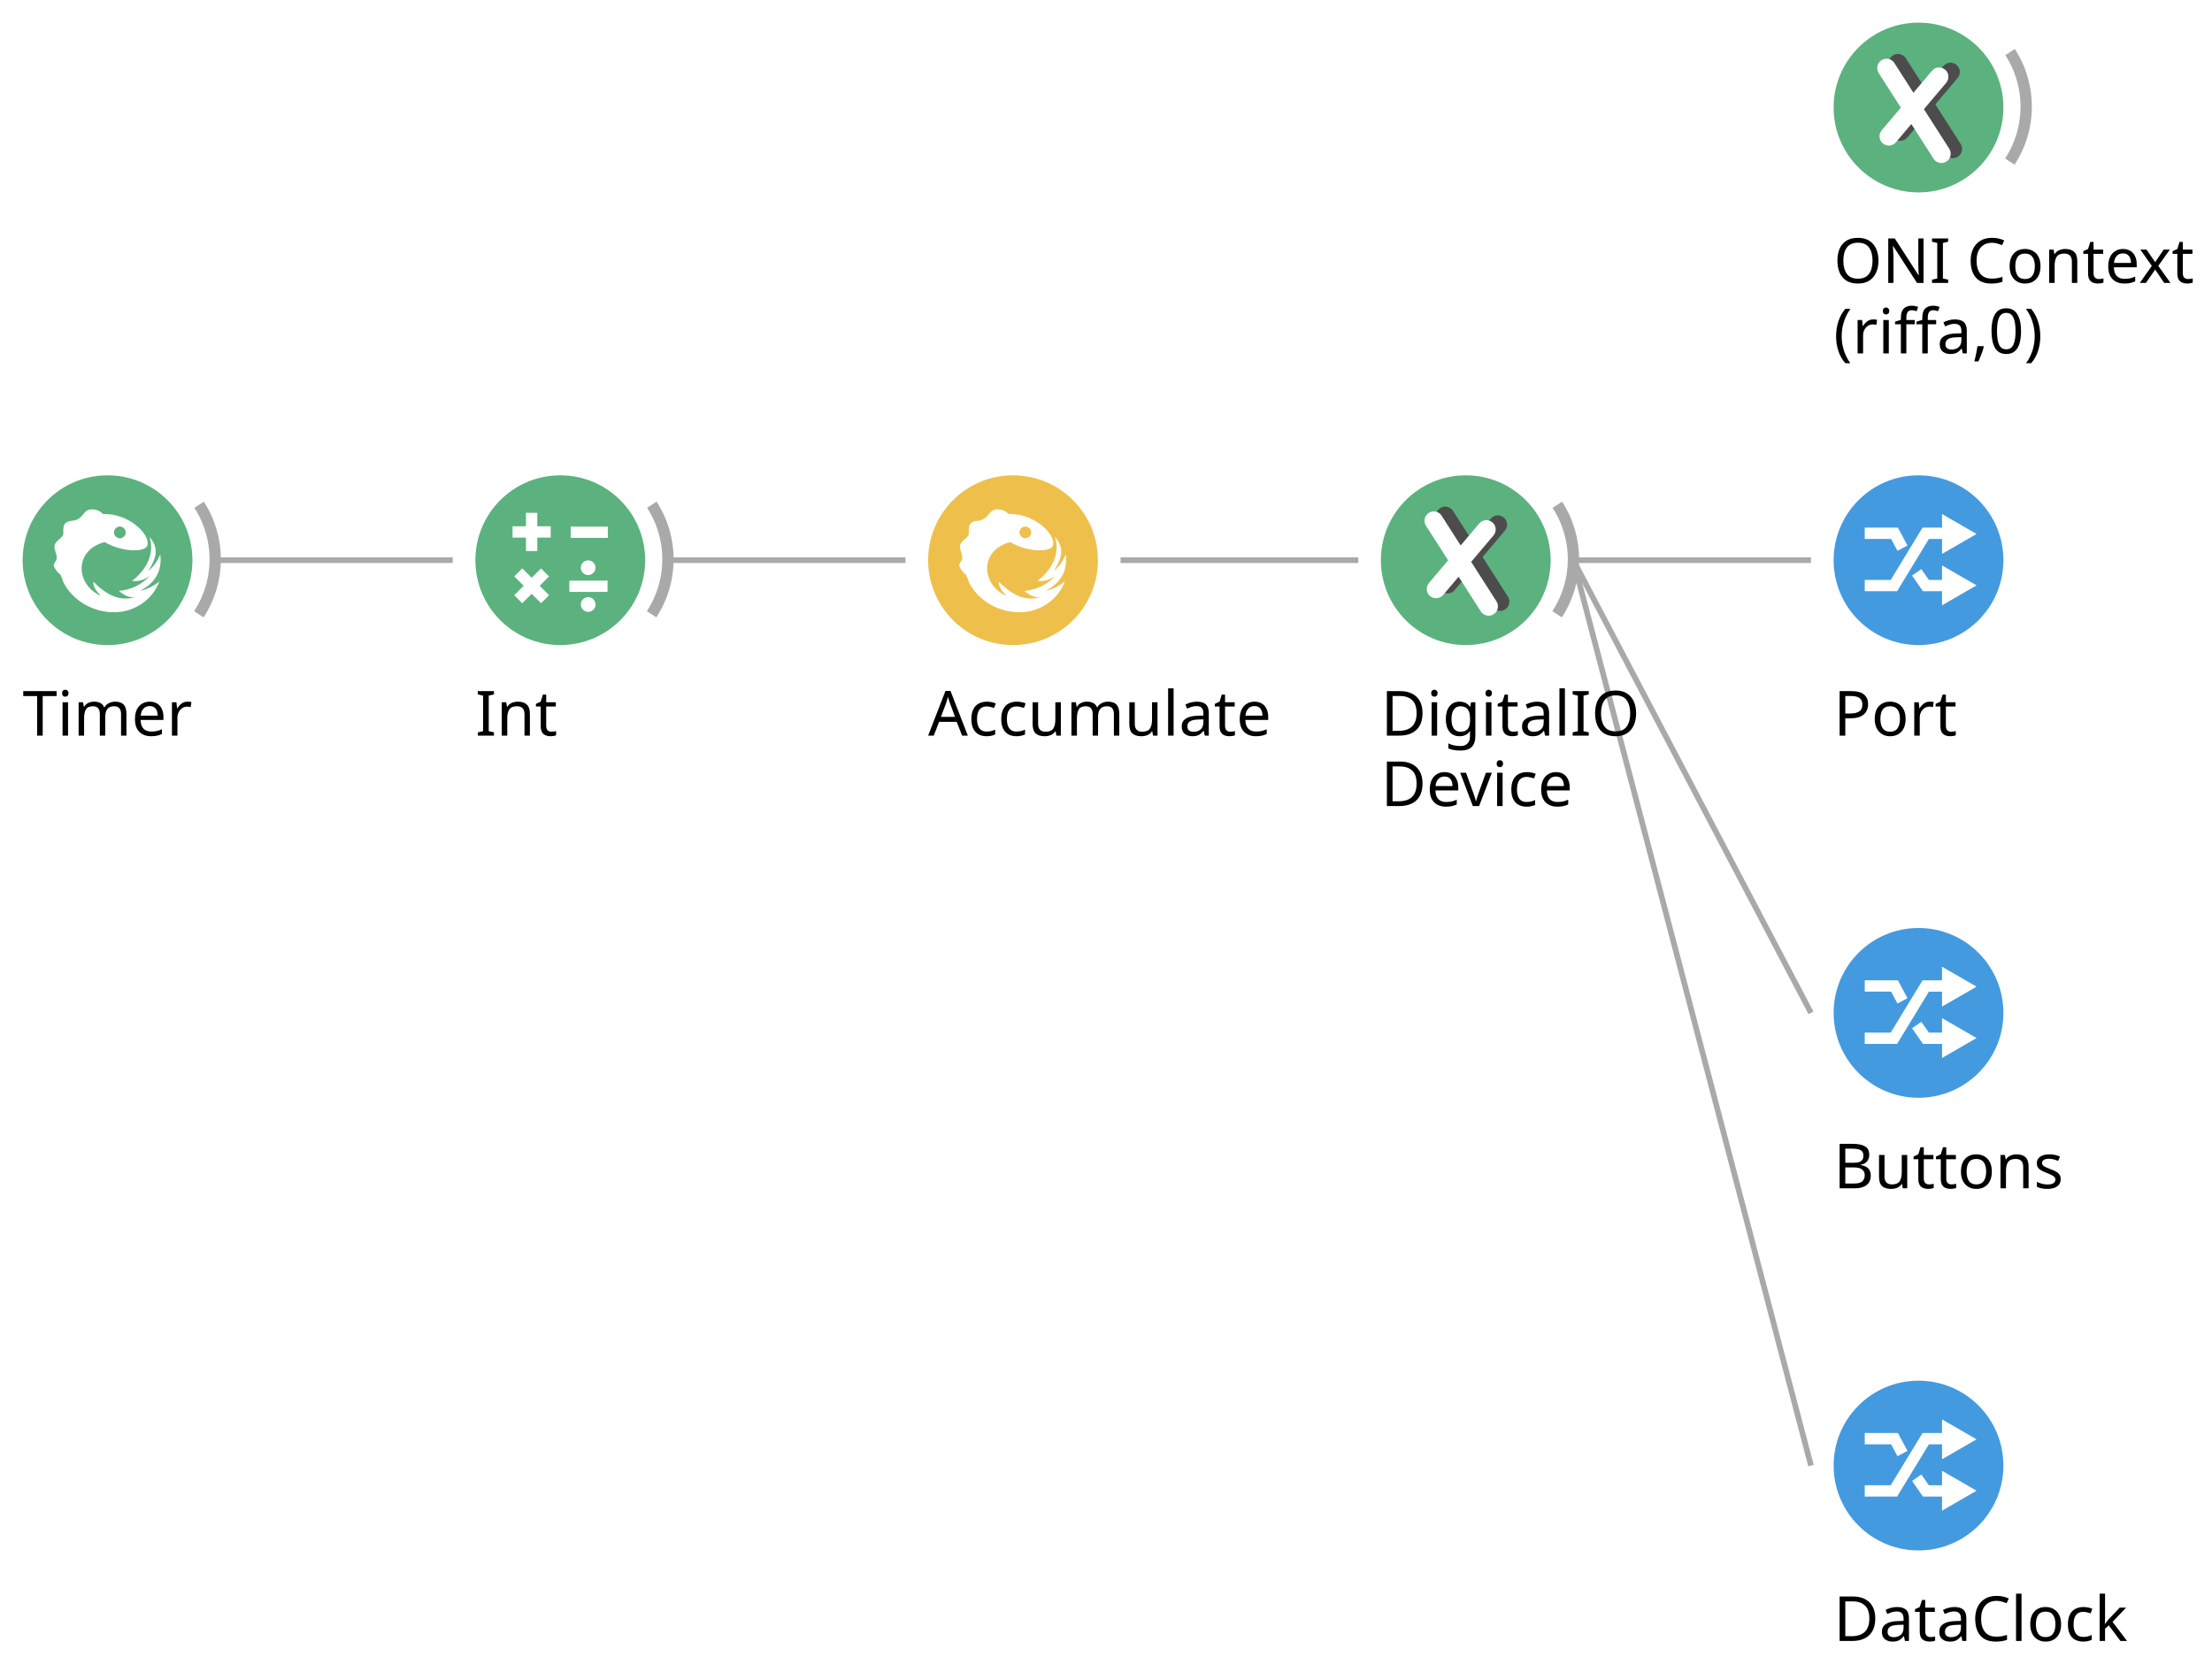
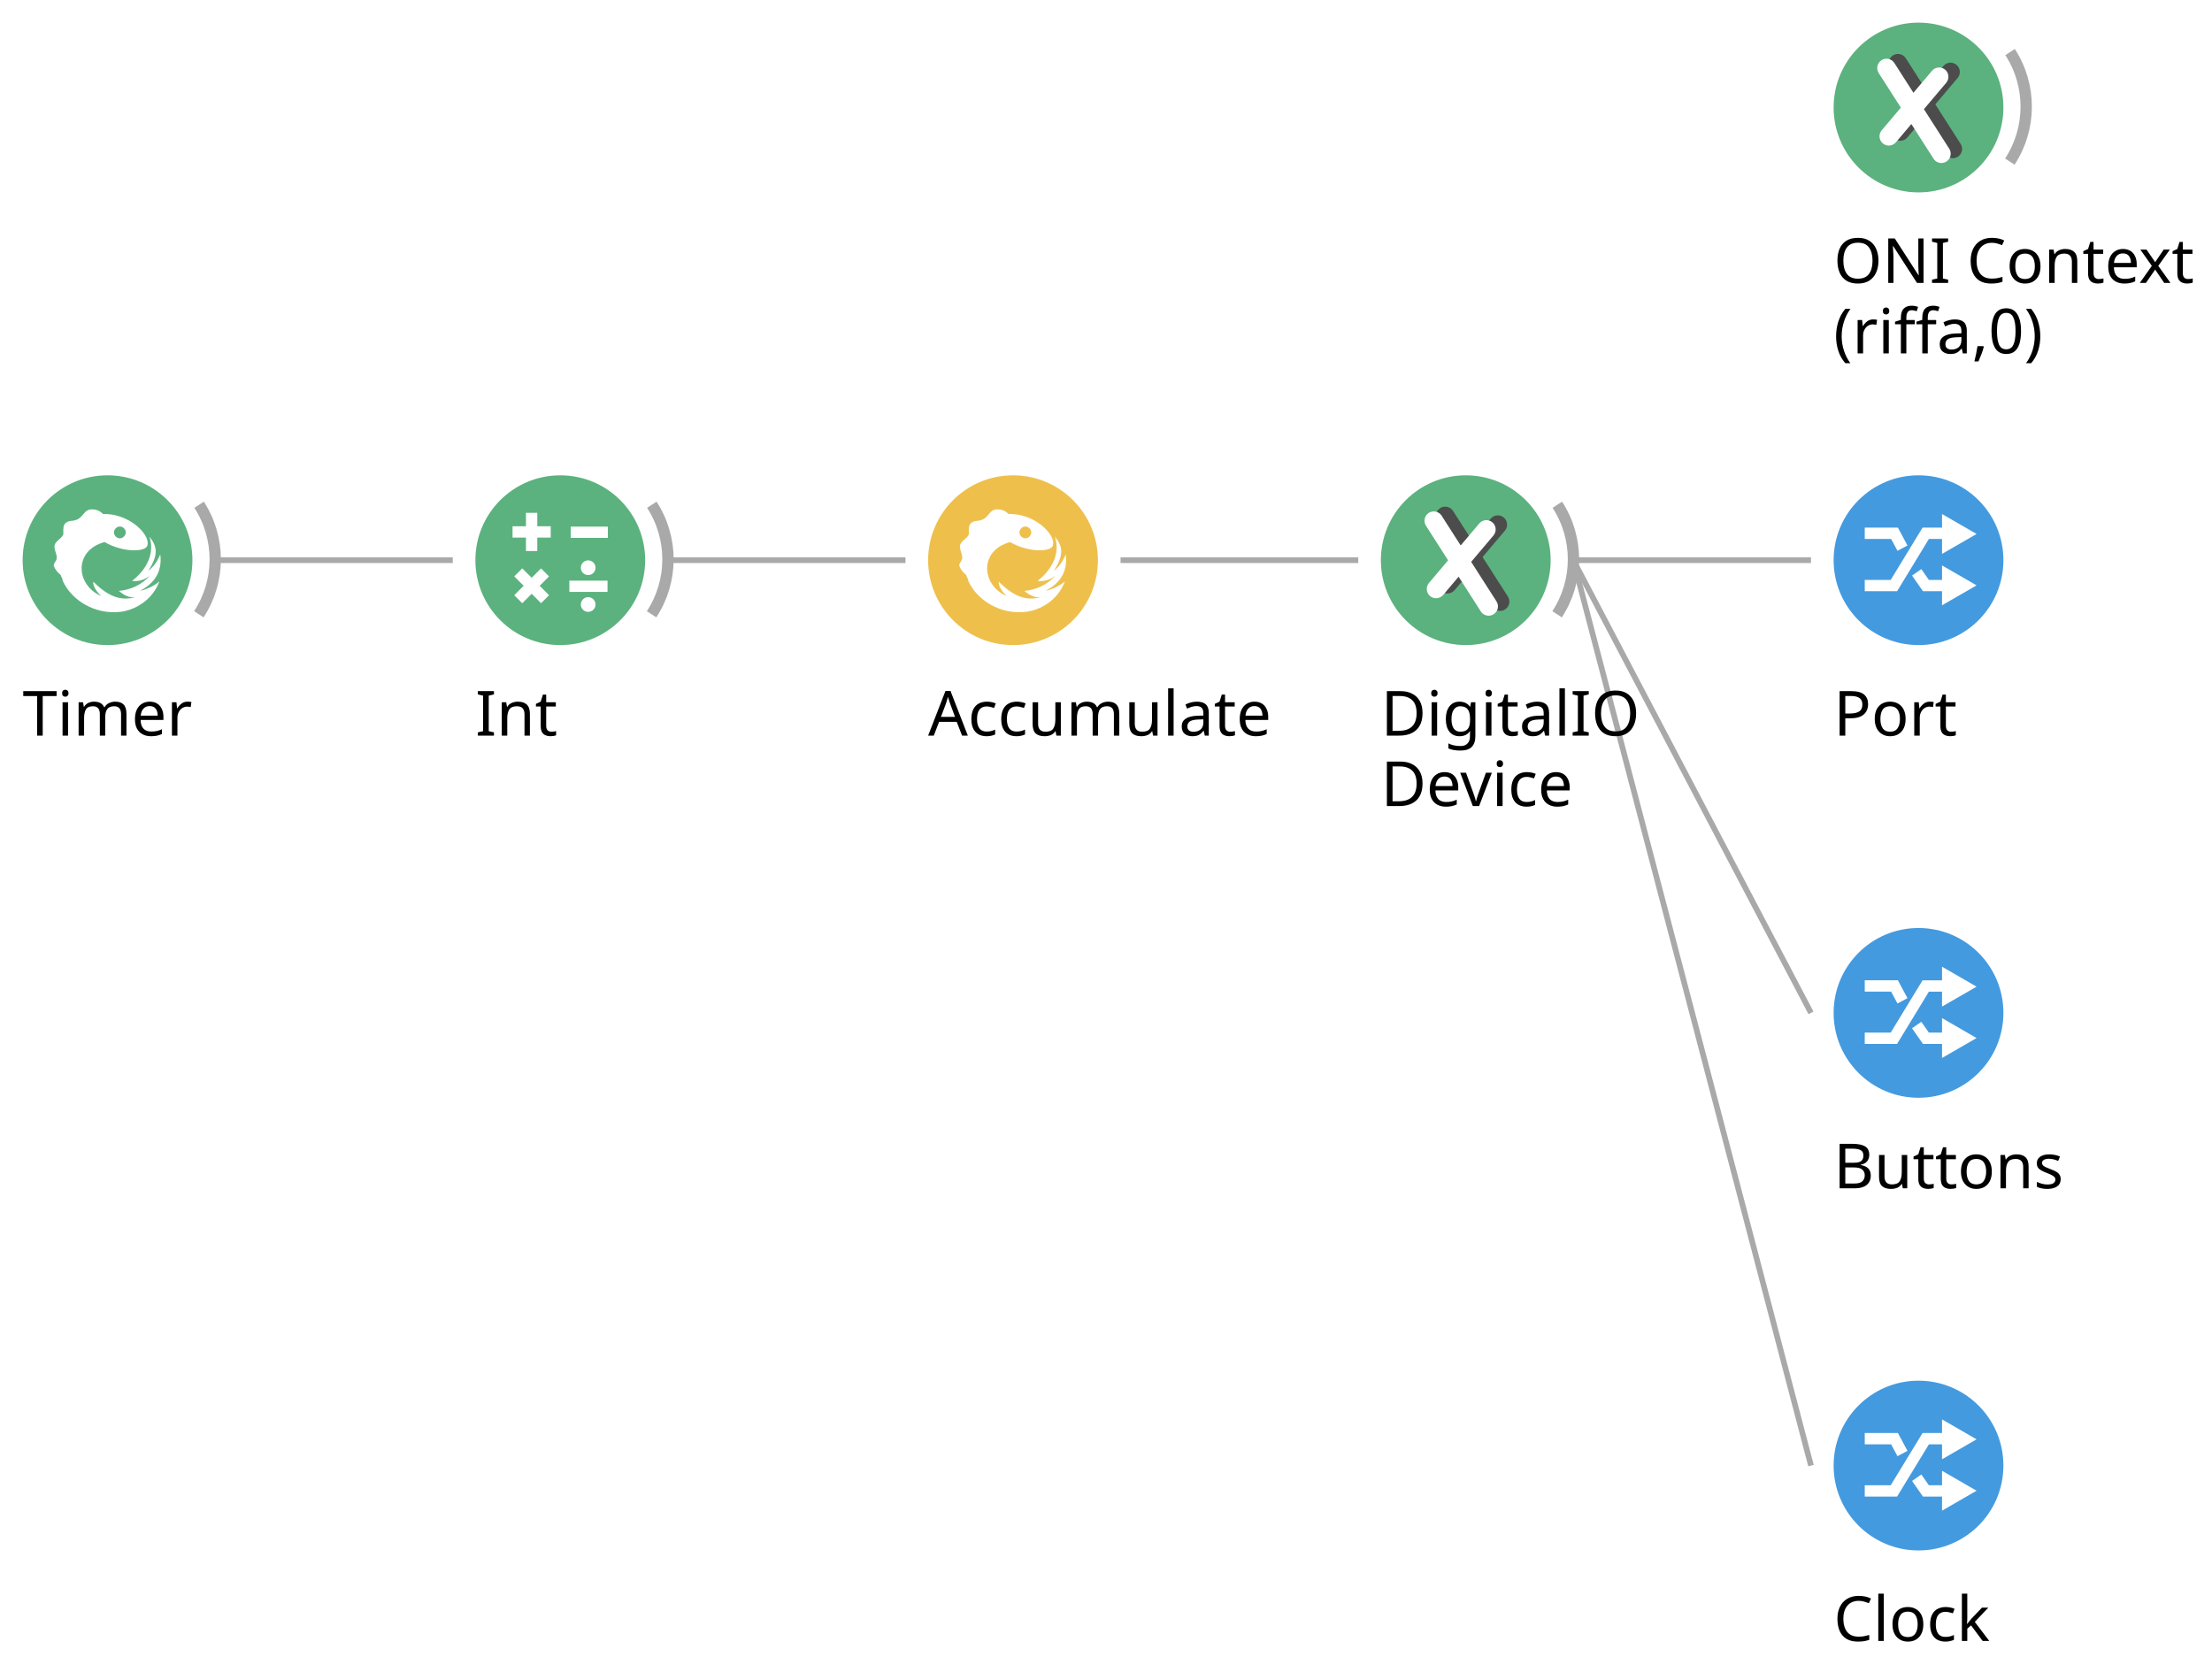
<svg xmlns="http://www.w3.org/2000/svg" width="390.859" height="292.825" id="SvgGdi_output">
  <rect id="background" height="100.00%" style="fill:rgb(255,255,255);" width="100.00%" y="0.00" x="0.00" />
  <g style="shape-rendering:auto;" id="root_group">
    <line y1="99.00" style="stroke:rgb(169,169,169);fill:none;stroke-linecap:butt;stroke-miterlimit:9;opacity:1;stroke-width:1;stroke-linejoin:miter;" id="63" x2="320.00" y2="99.00" x1="278.00" />
    <line y1="99.00" style="stroke:rgb(169,169,169);fill:none;stroke-linecap:butt;stroke-miterlimit:9;opacity:1;stroke-width:1;stroke-linejoin:miter;" id="64" x2="320.00" y2="179.00" x1="278.00" />
    <line y1="99.00" style="stroke:rgb(169,169,169);fill:none;stroke-linecap:butt;stroke-miterlimit:9;opacity:1;stroke-width:1;stroke-linejoin:miter;" id="65" x2="320.00" y2="259.00" x1="278.00" />
    <line y1="99.00" style="stroke:rgb(169,169,169);fill:none;stroke-linecap:butt;stroke-miterlimit:9;opacity:1;stroke-width:1;stroke-linejoin:miter;" id="66" x2="240.00" y2="99.00" x1="198.00" />
    <line y1="99.00" style="stroke:rgb(169,169,169);fill:none;stroke-linecap:butt;stroke-miterlimit:9;opacity:1;stroke-width:1;stroke-linejoin:miter;" id="67" x2="160.00" y2="99.00" x1="118.00" />
    <line y1="99.00" style="stroke:rgb(169,169,169);fill:none;stroke-linecap:butt;stroke-miterlimit:9;opacity:1;stroke-width:1;stroke-linejoin:miter;" id="68" x2="80.00" y2="99.00" x1="38.00" />
    <path d="M 31.179 5.2 C 34.998 11.092 34.981 18.682 31.136 24.557 " style="stroke:rgb(169,169,169);fill:none;stroke-linecap:butt;stroke-miterlimit:9;opacity:1;stroke-width:2;stroke-linejoin:miter;" transform="matrix(1.00 0.00 0.00 1.00 324.00 4.00 ) " id="69" />
    <ellipse id="70" cy="15.00" cx="15.00" transform="matrix(1.00 0.00 0.00 1.00 324.00 4.00 ) " rx="15.00" ry="15.00" style="stroke:none;opacity:1;fill:rgb(91,178,126);" />
    <path d="M 11.406 5.533 C 11.09 5.525 10.768 5.608 10.481 5.792 9.717 6.282 9.494 7.299 9.983 8.064 L 13.896 14.174 10.514 18.176 C 9.928 18.869 10.012 19.905 10.706 20.49 11.014 20.751 11.392 20.879 11.767 20.879 12.234 20.879 12.699 20.68 13.024 20.296 L 15.75 17.072 19.676 23.205 C 19.99 23.694 20.52 23.96 21.063 23.96 21.366 23.96 21.669 23.877 21.945 23.701 22.711 23.211 22.936 22.195 22.445 21.43 L 17.971 14.444 21.914 9.78 C 22.5 9.087 22.414 8.05 21.72 7.464 21.027 6.878 19.991 6.965 19.404 7.659 L 16.118 11.547 12.752 6.292 C 12.446 5.814 11.934 5.546 11.406 5.533 z " style="stroke:none;fill-rule:evenodd;opacity:1;fill:rgb(76,76,76);" transform="matrix(1.00 0.00 0.00 1.00 324.00 4.00 ) " id="71" />
    <path d="M 9.39 6.381 C 9.073 6.373 8.752 6.456 8.465 6.639 7.7 7.129 7.478 8.146 7.967 8.912 L 11.88 15.022 8.497 19.023 C 7.911 19.716 7.996 20.752 8.69 21.338 8.998 21.599 9.375 21.726 9.75 21.726 10.217 21.726 10.683 21.528 11.007 21.143 L 13.733 17.919 17.659 24.052 C 17.973 24.541 18.503 24.807 19.047 24.807 19.349 24.807 19.653 24.724 19.928 24.548 20.695 24.058 20.919 23.042 20.428 22.278 L 15.955 15.292 19.898 10.628 C 20.484 9.935 20.397 8.897 19.703 8.312 19.011 7.726 17.974 7.812 17.387 8.506 L 14.101 12.394 10.736 7.139 C 10.429 6.662 9.917 6.394 9.39 6.381 z " style="stroke:none;fill-rule:evenodd;opacity:1;fill:rgb(255,255,255);" transform="matrix(1.00 0.00 0.00 1.00 324.00 4.00 ) " id="72" />
    <text id="73" transform="matrix(1.00 0.00 0.00 1.00 0.00 0.00 ) " x="324.00" y="39.00" style="stroke:none;clip-path:url(#75_text_clipper);font-family:Microsoft Sans Serif;fill:rgb(0,0,0);font-size:8.25pt;opacity:1;">
      <tspan dy="8.25pt" id="77">ONI Context</tspan>
    </text>
    <text id="79" transform="matrix(1.00 0.00 0.00 1.00 0.00 0.00 ) " x="324.00" y="51.45" style="stroke:none;clip-path:url(#81_text_clipper);font-family:Microsoft Sans Serif;fill:rgb(0,0,0);font-size:8.25pt;opacity:1;">
      <tspan dy="8.25pt" id="83">(riffa,0)</tspan>
    </text>
    <ellipse id="85" cy="15.00" cx="15.00" transform="matrix(1.00 0.00 0.00 1.00 324.00 84.00 ) " rx="15.00" ry="15.00" style="stroke:none;opacity:1;fill:rgb(68,154,223);" />
    <path d="M 19.156 13.888 19.156 10.365 19.156 6.841 25.259 10.365 22.207 12.126 z " style="stroke:none;fill-rule:evenodd;opacity:1;fill:rgb(255,255,255);" transform="matrix(1.00 0.00 0.00 1.00 324.00 84.00 ) " id="86" />
    <path d="M 19.156 22.97 19.156 19.447 19.156 15.923 25.259 19.447 22.207 21.208 z " style="stroke:none;fill-rule:evenodd;opacity:1;fill:rgb(255,255,255);" transform="matrix(1.00 0.00 0.00 1.00 324.00 84.00 ) " id="87" />
    <path d="M 5.5 19.484 10.649 19.484 16.274 10.248 19.373 10.248 M 14.677 17.148 16.309 19.483 19.22 19.483 M 5.5 10.244 10.759 10.244 12.165 12.871 " style="stroke:rgb(255,255,255);fill:none;stroke-linecap:butt;stroke-miterlimit:9;opacity:1;stroke-width:2;stroke-linejoin:miter;" transform="matrix(1.00 0.00 0.00 1.00 324.00 84.00 ) " id="88" />
    <text id="89" transform="matrix(1.00 0.00 0.00 1.00 0.00 0.00 ) " x="324.00" y="119.00" style="stroke:none;clip-path:url(#91_text_clipper);font-family:Microsoft Sans Serif;fill:rgb(0,0,0);font-size:8.25pt;opacity:1;">
      <tspan dy="8.25pt" id="93">Port</tspan>
    </text>
    <ellipse id="95" cy="15.00" cx="15.00" transform="matrix(1.00 0.00 0.00 1.00 324.00 164.00 ) " rx="15.00" ry="15.00" style="stroke:none;opacity:1;fill:rgb(68,154,223);" />
    <path d="M 19.156 13.888 19.156 10.365 19.156 6.841 25.259 10.365 22.207 12.126 z " style="stroke:none;fill-rule:evenodd;opacity:1;fill:rgb(255,255,255);" transform="matrix(1.00 0.00 0.00 1.00 324.00 164.00 ) " id="96" />
    <path d="M 19.156 22.97 19.156 19.447 19.156 15.923 25.259 19.447 22.207 21.208 z " style="stroke:none;fill-rule:evenodd;opacity:1;fill:rgb(255,255,255);" transform="matrix(1.00 0.00 0.00 1.00 324.00 164.00 ) " id="97" />
    <path d="M 5.5 19.484 10.649 19.484 16.274 10.248 19.373 10.248 M 14.677 17.148 16.309 19.483 19.22 19.483 M 5.5 10.244 10.759 10.244 12.165 12.871 " style="stroke:rgb(255,255,255);fill:none;stroke-linecap:butt;stroke-miterlimit:9;opacity:1;stroke-width:2;stroke-linejoin:miter;" transform="matrix(1.00 0.00 0.00 1.00 324.00 164.00 ) " id="98" />
    <text id="99" transform="matrix(1.00 0.00 0.00 1.00 0.00 0.00 ) " x="324.00" y="199.00" style="stroke:none;clip-path:url(#101_text_clipper);font-family:Microsoft Sans Serif;fill:rgb(0,0,0);font-size:8.25pt;opacity:1;">
      <tspan dy="8.25pt" id="103">Buttons</tspan>
    </text>
    <ellipse id="105" cy="15.00" cx="15.00" transform="matrix(1.00 0.00 0.00 1.00 324.00 244.00 ) " rx="15.00" ry="15.00" style="stroke:none;opacity:1;fill:rgb(68,154,223);" />
    <path d="M 19.156 13.888 19.156 10.365 19.156 6.841 25.259 10.365 22.207 12.126 z " style="stroke:none;fill-rule:evenodd;opacity:1;fill:rgb(255,255,255);" transform="matrix(1.00 0.00 0.00 1.00 324.00 244.00 ) " id="106" />
    <path d="M 19.156 22.97 19.156 19.447 19.156 15.923 25.259 19.447 22.207 21.208 z " style="stroke:none;fill-rule:evenodd;opacity:1;fill:rgb(255,255,255);" transform="matrix(1.00 0.00 0.00 1.00 324.00 244.00 ) " id="107" />
    <path d="M 5.5 19.484 10.649 19.484 16.274 10.248 19.373 10.248 M 14.677 17.148 16.309 19.483 19.22 19.483 M 5.5 10.244 10.759 10.244 12.165 12.871 " style="stroke:rgb(255,255,255);fill:none;stroke-linecap:butt;stroke-miterlimit:9;opacity:1;stroke-width:2;stroke-linejoin:miter;" transform="matrix(1.00 0.00 0.00 1.00 324.00 244.00 ) " id="108" />
    <text id="109" transform="matrix(1.00 0.00 0.00 1.00 0.00 0.00 ) " x="324.00" y="279.00" style="stroke:none;clip-path:url(#111_text_clipper);font-family:Microsoft Sans Serif;fill:rgb(0,0,0);font-size:8.25pt;opacity:1;">
-       <tspan dy="8.25pt" id="113">DataClock</tspan>
+       <tspan dy="8.25pt" id="113">Clock</tspan>
    </text>
    <path d="M 31.179 5.2 C 34.998 11.092 34.981 18.682 31.136 24.557 " style="stroke:rgb(169,169,169);fill:none;stroke-linecap:butt;stroke-miterlimit:9;opacity:1;stroke-width:2;stroke-linejoin:miter;" transform="matrix(1.00 0.00 0.00 1.00 244.00 84.00 ) " id="115" />
    <ellipse id="116" cy="15.00" cx="15.00" transform="matrix(1.00 0.00 0.00 1.00 244.00 84.00 ) " rx="15.00" ry="15.00" style="stroke:none;opacity:1;fill:rgb(91,178,126);" />
    <path d="M 11.406 5.533 C 11.09 5.525 10.768 5.608 10.481 5.792 9.717 6.282 9.494 7.299 9.983 8.064 L 13.896 14.174 10.514 18.176 C 9.928 18.869 10.012 19.905 10.706 20.49 11.014 20.751 11.392 20.879 11.767 20.879 12.234 20.879 12.699 20.68 13.024 20.296 L 15.75 17.072 19.676 23.205 C 19.99 23.694 20.52 23.96 21.063 23.96 21.366 23.96 21.669 23.877 21.945 23.701 22.711 23.211 22.936 22.195 22.445 21.43 L 17.971 14.444 21.914 9.78 C 22.5 9.087 22.414 8.05 21.72 7.464 21.027 6.878 19.991 6.965 19.404 7.659 L 16.118 11.547 12.752 6.292 C 12.446 5.814 11.934 5.546 11.406 5.533 z " style="stroke:none;fill-rule:evenodd;opacity:1;fill:rgb(76,76,76);" transform="matrix(1.00 0.00 0.00 1.00 244.00 84.00 ) " id="117" />
    <path d="M 9.39 6.381 C 9.073 6.373 8.752 6.456 8.465 6.639 7.7 7.129 7.478 8.146 7.967 8.912 L 11.88 15.022 8.497 19.023 C 7.911 19.716 7.996 20.752 8.69 21.338 8.998 21.599 9.375 21.726 9.75 21.726 10.217 21.726 10.683 21.528 11.007 21.143 L 13.733 17.919 17.659 24.052 C 17.973 24.541 18.503 24.807 19.047 24.807 19.349 24.807 19.653 24.724 19.928 24.548 20.695 24.058 20.919 23.042 20.428 22.278 L 15.955 15.292 19.898 10.628 C 20.484 9.935 20.397 8.897 19.703 8.312 19.011 7.726 17.974 7.812 17.387 8.506 L 14.101 12.394 10.736 7.139 C 10.429 6.662 9.917 6.394 9.39 6.381 z " style="stroke:none;fill-rule:evenodd;opacity:1;fill:rgb(255,255,255);" transform="matrix(1.00 0.00 0.00 1.00 244.00 84.00 ) " id="118" />
    <text id="119" transform="matrix(1.00 0.00 0.00 1.00 0.00 0.00 ) " x="244.00" y="119.00" style="stroke:none;clip-path:url(#121_text_clipper);font-family:Microsoft Sans Serif;fill:rgb(0,0,0);font-size:8.25pt;opacity:1;">
      <tspan dy="8.25pt" id="123">DigitalIO</tspan>
    </text>
    <text id="125" transform="matrix(1.00 0.00 0.00 1.00 0.00 0.00 ) " x="244.00" y="131.45" style="stroke:none;clip-path:url(#127_text_clipper);font-family:Microsoft Sans Serif;fill:rgb(0,0,0);font-size:8.25pt;opacity:1;">
      <tspan dy="8.25pt" id="129">Device</tspan>
    </text>
    <ellipse id="131" cy="15.00" cx="15.00" transform="matrix(1.00 0.00 0.00 1.00 164.00 84.00 ) " rx="15.00" ry="15.00" style="stroke:none;opacity:1;fill:rgb(238,192,75);" />
    <path d="M 12.246 6.014 12.246 6.02 C 12.058 6.02 11.895 6.04 11.767 6.066 10.869 6.353 10.896 6.934 9.877 7.686 8.863 8.264 8.353 7.82 7.615 8.42 6.878 9.016 7.393 10.383 7.084 10.648 6.777 11.18 5.826 11.655 5.652 12.326 5.509 13.185 6.042 13.797 6.021 14.533 6.083 15.146 5.411 15.495 5.508 15.992 5.797 16.804 6.354 17.292 6.617 17.518 6.663 17.55 6.7 17.599 6.715 17.602 6.791 17.792 6.859 17.986 6.955 18.166 6.95 18.14 6.949 18.114 6.943 18.088 6.998 18.305 7.055 18.524 7.133 18.738 8.683 22.099 12.814 24.686 17.342 24.117 19.541 23.848 22.824 22.332 24.166 18.738 23.22 19.587 21.532 20.324 20.777 20.381 23.33 19.105 24.707 16.937 24.32 13.975 23.792 15.233 23.093 16.201 22.221 16.865 24.075 13.976 23.757 12.481 22.385 10.84 23.366 13.539 22.097 16.534 19.332 18.664 20.452 18.785 21.517 18.516 22.502 17.713 21.013 19.374 19.15 20.208 17.014 20.436 18.034 21.303 19.018 21.695 19.959 21.527 17.345 22.249 15.155 21.454 12.49 18.801 12.351 19.515 13.105 20.628 13.883 21.338 9.373 19.383 8.976 13.296 14.469 11.793 14.472 11.793 14.475 11.794 14.478 11.793 17.75 13.707 21.865 13.581 22.051 12.344 22.509 10.861 19.965 7.805 16.162 7.008 15.462 6.871 14.792 6.817 14.154 6.836 14.167 6.836 14.179 6.836 14.191 6.826 13.584 6.177 12.81 6.012 12.246 6.014 z M 17.178 9.047 C 17.724 9.047 18.223 9.544 18.223 10.09 18.223 10.636 17.724 11.133 17.178 11.133 16.632 11.133 16.135 10.636 16.135 10.09 16.135 9.544 16.632 9.047 17.178 9.047 z " style="stroke:none;fill-rule:evenodd;opacity:1;fill:rgb(255,255,255);" transform="matrix(1.00 0.00 0.00 1.00 164.00 84.00 ) " id="132" />
    <text id="133" transform="matrix(1.00 0.00 0.00 1.00 0.00 0.00 ) " x="164.00" y="119.00" style="stroke:none;clip-path:url(#135_text_clipper);font-family:Microsoft Sans Serif;fill:rgb(0,0,0);font-size:8.25pt;opacity:1;">
      <tspan dy="8.25pt" id="137">Accumulate</tspan>
    </text>
    <path d="M 31.179 5.2 C 34.998 11.092 34.981 18.682 31.136 24.557 " style="stroke:rgb(169,169,169);fill:none;stroke-linecap:butt;stroke-miterlimit:9;opacity:1;stroke-width:2;stroke-linejoin:miter;" transform="matrix(1.00 0.00 0.00 1.00 84.00 84.00 ) " id="139" />
    <ellipse id="140" cy="15.00" cx="15.00" transform="matrix(1.00 0.00 0.00 1.00 84.00 84.00 ) " rx="15.00" ry="15.00" style="stroke:none;opacity:1;fill:rgb(91,178,126);" />
    <path style="stroke:rgb(255,255,255);fill:none;stroke-linecap:butt;stroke-miterlimit:9;opacity:1;stroke-width:2;stroke-linejoin:miter;" transform="matrix(1.00 0.00 0.00 1.00 84.00 84.00 ) " id="141" d="M 16.849 10.062 23.403 10.062 M 16.604 19.608 23.351 19.608 M 12.307 17.162 7.572 21.897 M 7.577 17.152 12.317 21.892 M 6.564 10.005 13.309 10.005 M 9.937 6.629 9.937 13.381 " />
    <ellipse id="142" cy="16.33" cx="19.93" transform="matrix(1.00 0.00 0.00 1.00 84.00 84.00 ) " rx="1.30" ry="1.30" style="stroke:none;opacity:1;fill:rgb(255,255,255);" />
    <ellipse id="143" cy="22.83" cx="19.93" transform="matrix(1.00 0.00 0.00 1.00 84.00 84.00 ) " rx="1.30" ry="1.30" style="stroke:none;opacity:1;fill:rgb(255,255,255);" />
    <text id="144" transform="matrix(1.00 0.00 0.00 1.00 0.00 0.00 ) " x="84.00" y="119.00" style="stroke:none;clip-path:url(#146_text_clipper);font-family:Microsoft Sans Serif;fill:rgb(0,0,0);font-size:8.25pt;opacity:1;">
      <tspan dy="8.25pt" id="148">Int</tspan>
    </text>
    <path d="M 31.179 5.2 C 34.998 11.092 34.981 18.682 31.136 24.557 " style="stroke:rgb(169,169,169);fill:none;stroke-linecap:butt;stroke-miterlimit:9;opacity:1;stroke-width:2;stroke-linejoin:miter;" transform="matrix(1.00 0.00 0.00 1.00 4.00 84.00 ) " id="150" />
    <ellipse id="151" cy="15.00" cx="15.00" transform="matrix(1.00 0.00 0.00 1.00 4.00 84.00 ) " rx="15.00" ry="15.00" style="stroke:none;opacity:1;fill:rgb(91,178,126);" />
    <path d="M 12.246 6.014 12.246 6.02 C 12.058 6.02 11.895 6.04 11.767 6.066 10.869 6.353 10.896 6.934 9.877 7.686 8.863 8.264 8.353 7.82 7.615 8.42 6.878 9.016 7.393 10.383 7.084 10.648 6.777 11.18 5.826 11.655 5.652 12.326 5.509 13.185 6.042 13.797 6.021 14.533 6.083 15.146 5.411 15.495 5.508 15.992 5.797 16.804 6.354 17.292 6.617 17.518 6.663 17.55 6.7 17.599 6.715 17.602 6.791 17.792 6.859 17.986 6.955 18.166 6.95 18.14 6.949 18.114 6.943 18.088 6.998 18.305 7.055 18.524 7.133 18.738 8.683 22.099 12.814 24.686 17.342 24.117 19.541 23.848 22.824 22.332 24.166 18.738 23.22 19.587 21.532 20.324 20.777 20.381 23.33 19.105 24.707 16.937 24.32 13.975 23.792 15.233 23.093 16.201 22.221 16.865 24.075 13.976 23.757 12.481 22.385 10.84 23.366 13.539 22.097 16.534 19.332 18.664 20.452 18.785 21.517 18.516 22.502 17.713 21.013 19.374 19.15 20.208 17.014 20.436 18.034 21.303 19.018 21.695 19.959 21.527 17.345 22.249 15.155 21.454 12.49 18.801 12.351 19.515 13.105 20.628 13.883 21.338 9.373 19.383 8.976 13.296 14.469 11.793 14.472 11.793 14.475 11.794 14.478 11.793 17.75 13.707 21.865 13.581 22.051 12.344 22.509 10.861 19.965 7.805 16.162 7.008 15.462 6.871 14.792 6.817 14.154 6.836 14.167 6.836 14.179 6.836 14.191 6.826 13.584 6.177 12.81 6.012 12.246 6.014 z M 17.178 9.047 C 17.724 9.047 18.223 9.544 18.223 10.09 18.223 10.636 17.724 11.133 17.178 11.133 16.632 11.133 16.135 10.636 16.135 10.09 16.135 9.544 16.632 9.047 17.178 9.047 z " style="stroke:none;fill-rule:evenodd;opacity:1;fill:rgb(255,255,255);" transform="matrix(1.00 0.00 0.00 1.00 4.00 84.00 ) " id="152" />
    <text id="153" transform="matrix(1.00 0.00 0.00 1.00 0.00 0.00 ) " x="4.00" y="119.00" style="stroke:none;clip-path:url(#155_text_clipper);font-family:Microsoft Sans Serif;fill:rgb(0,0,0);font-size:8.25pt;opacity:1;">
      <tspan dy="8.25pt" id="157">Timer</tspan>
    </text>
  </g>
  <defs id="clips_hatches_and_gradients">
    <clipPath id="75_text_clipper">
      <rect x="324.00" y="39.00" width="65.86" height="27.65" id="76" />
    </clipPath>
    <clipPath id="81_text_clipper">
      <rect x="324.00" y="51.45" width="65.86" height="27.65" id="82" />
    </clipPath>
    <clipPath id="91_text_clipper">
      <rect x="324.00" y="119.00" width="24.44" height="13.83" id="92" />
    </clipPath>
    <clipPath id="101_text_clipper">
      <rect x="324.00" y="199.00" width="42.09" height="13.83" id="102" />
    </clipPath>
    <clipPath id="111_text_clipper">
-       <rect x="324.00" y="279.00" width="55.99" height="13.83" id="112" />
+       <rect x="324.00" y="279.00" width="32.06" height="13.83" id="112" />
    </clipPath>
    <clipPath id="121_text_clipper">
      <rect x="244.00" y="119.00" width="47.31" height="27.65" id="122" />
    </clipPath>
    <clipPath id="127_text_clipper">
      <rect x="244.00" y="131.45" width="47.31" height="27.65" id="128" />
    </clipPath>
    <clipPath id="135_text_clipper">
      <rect x="164.00" y="119.00" width="62.93" height="13.83" id="136" />
    </clipPath>
    <clipPath id="146_text_clipper">
      <rect x="84.00" y="119.00" width="16.26" height="13.83" id="147" />
    </clipPath>
    <clipPath id="155_text_clipper">
      <rect x="4.00" y="119.00" width="32.68" height="13.83" id="156" />
    </clipPath>
  </defs>
</svg>
